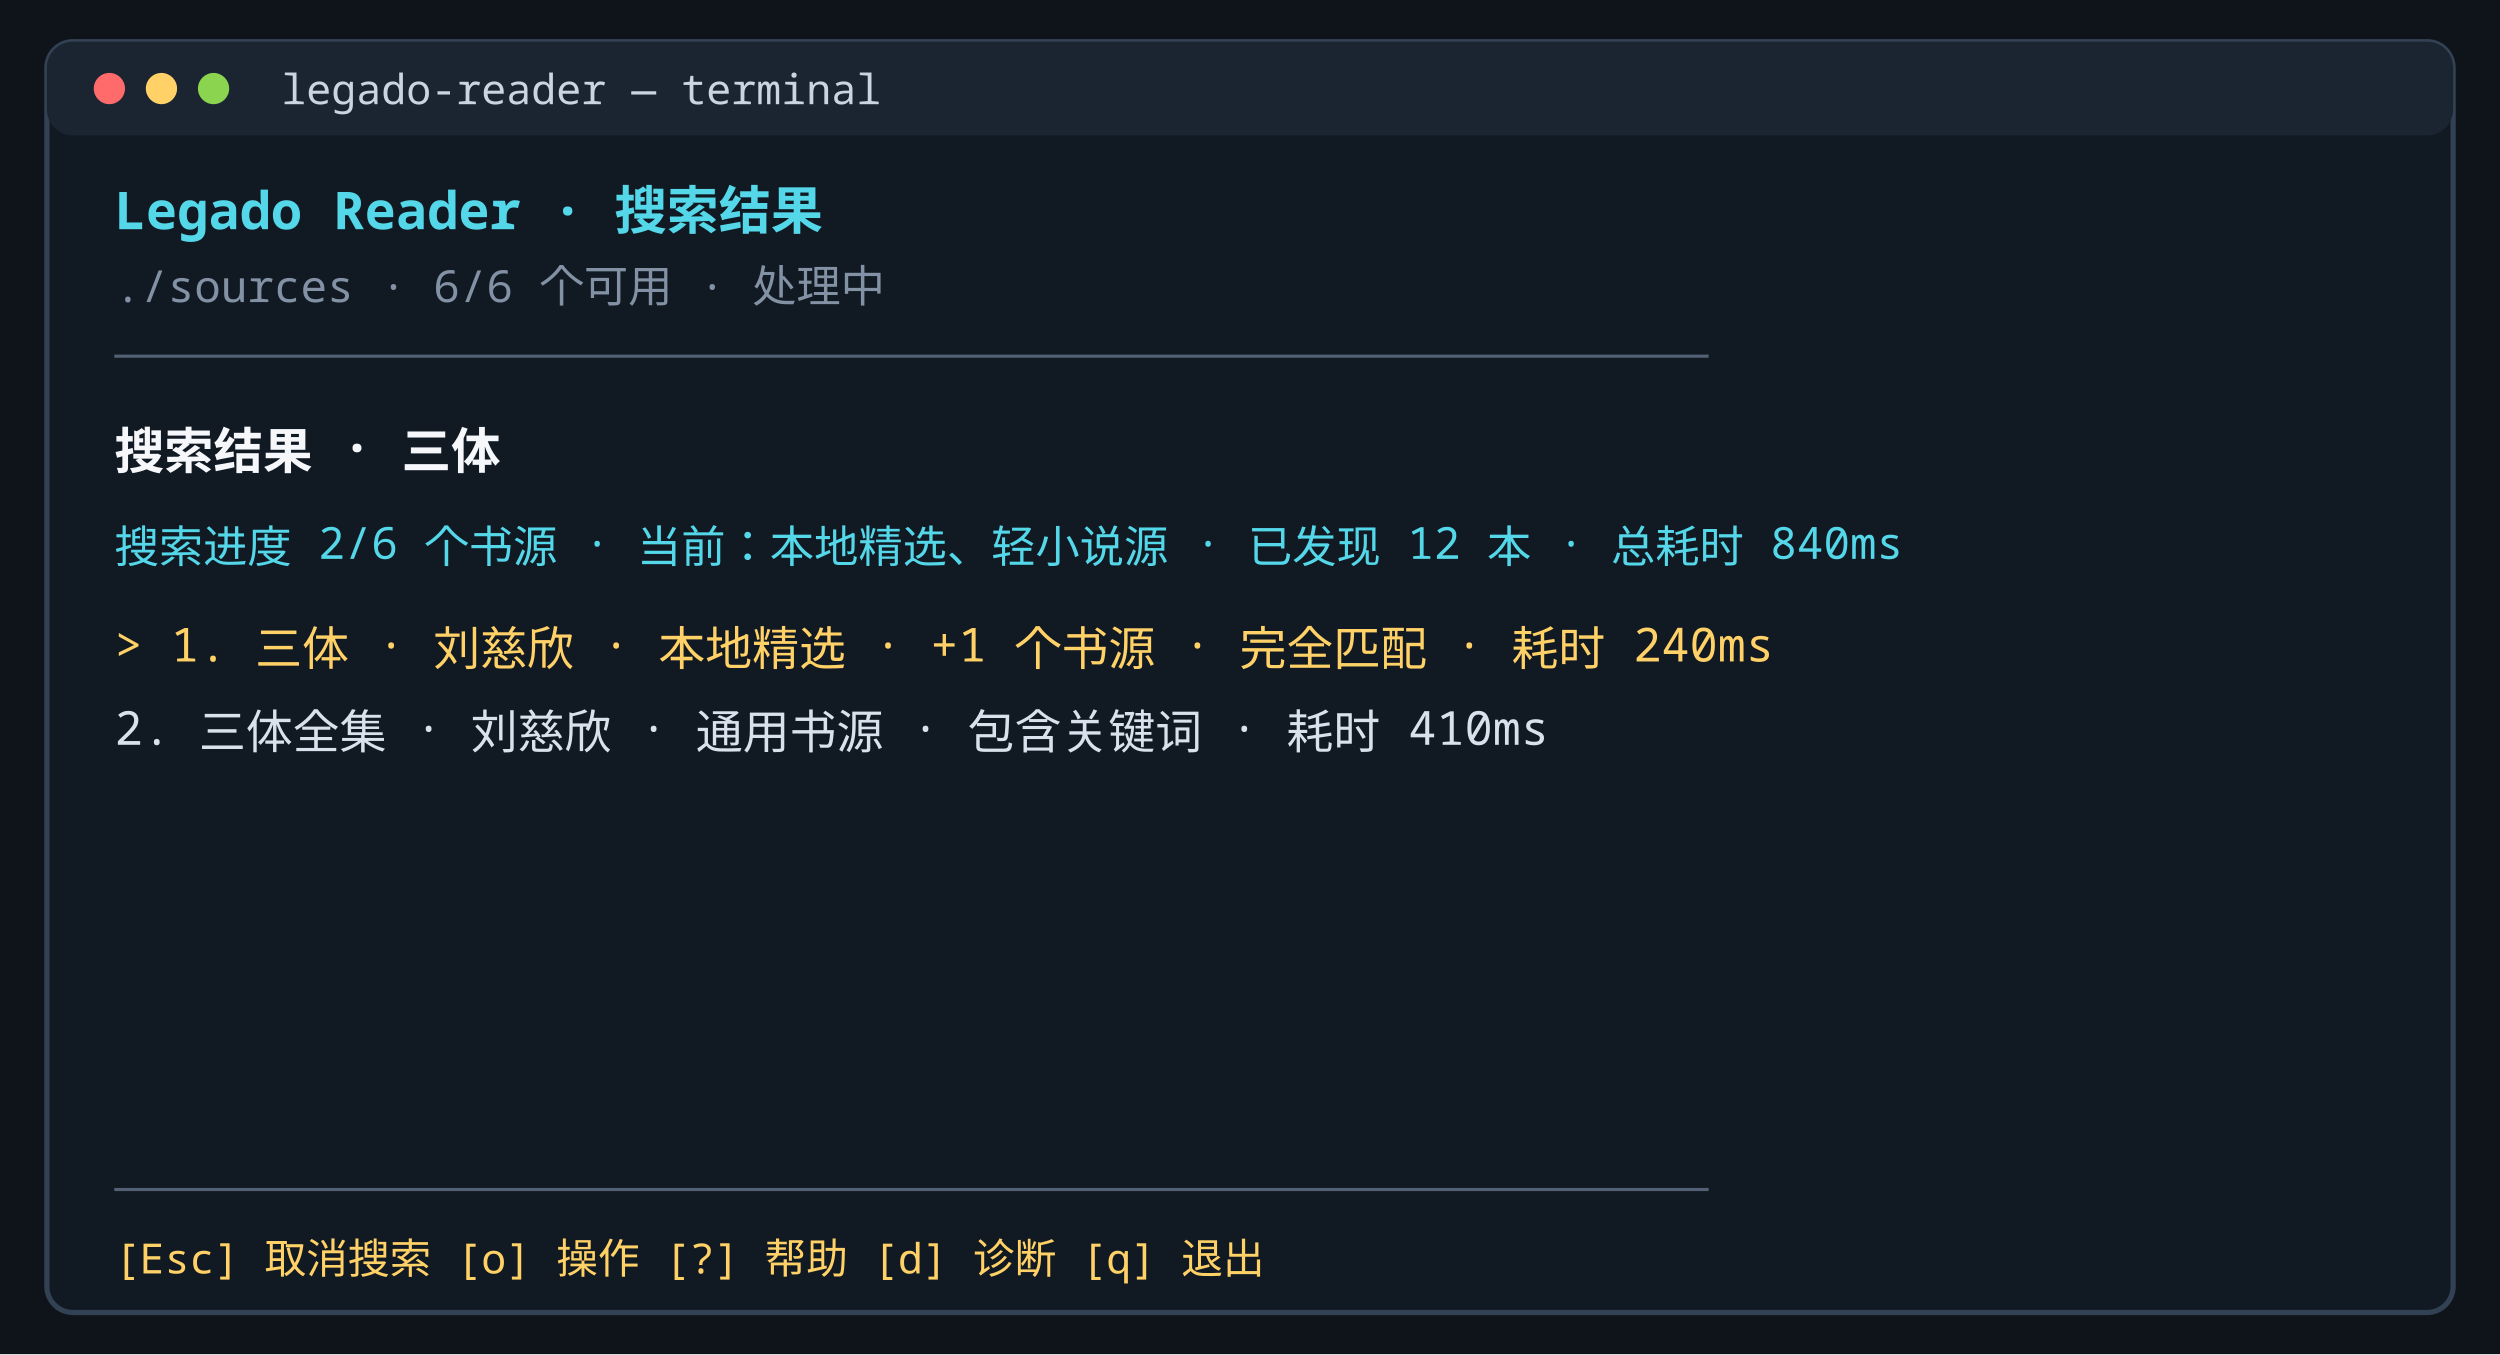
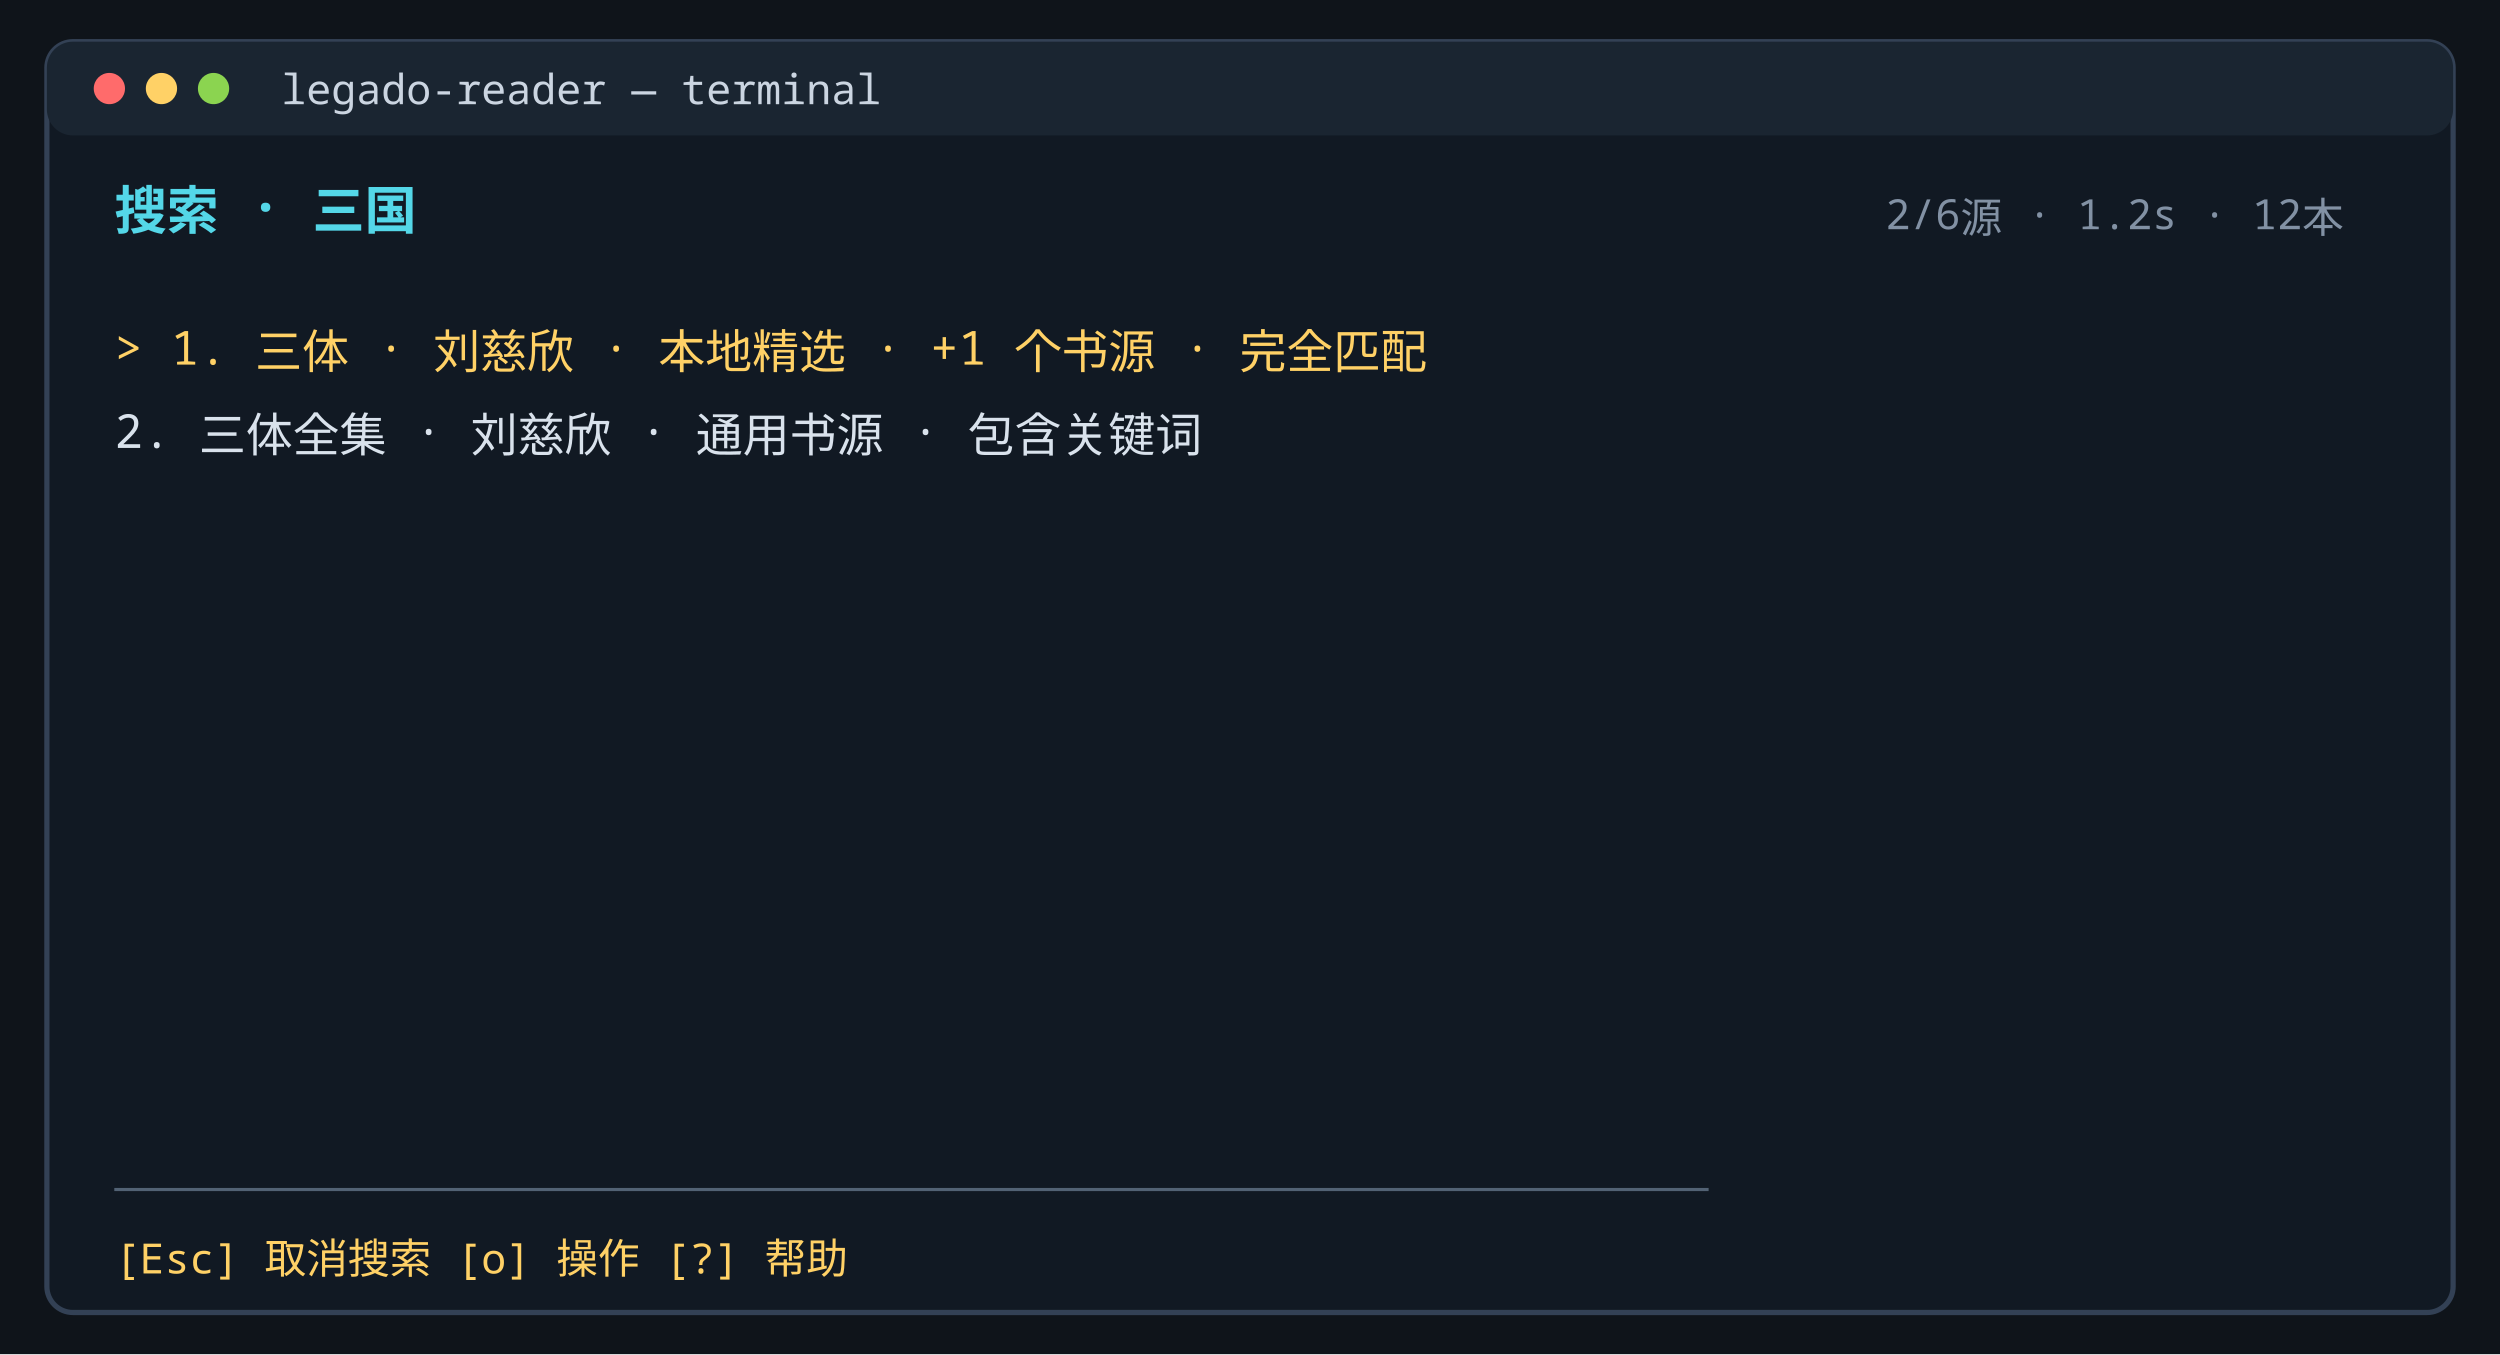
<svg xmlns="http://www.w3.org/2000/svg" width="960" height="520" viewBox="0 0 960 520" role="img" aria-labelledby="title desc">
  <rect width="960" height="520" fill="#0f141a" />
  <rect x="18" y="16" width="924" height="488" rx="10" fill="#111923" stroke="#334155" stroke-width="2" />
  <rect x="18" y="16" width="924" height="36" rx="10" fill="#1a2531" />
  <circle cx="42" cy="34" r="6" fill="#ff6b6b" />
  <circle cx="62" cy="34" r="6" fill="#ffd166" />
  <circle cx="82" cy="34" r="6" fill="#8bd450" />
  <text x="108" y="40" fill="#cbd5e1" font-family="SFMono-Regular,Menlo,Consolas,'Noto Sans Mono',monospace" font-size="16">legado-reader — terminal</text>
-   <text x="44" y="88" fill="#54d7e8" font-family="SFMono-Regular,Menlo,Consolas,'Noto Sans Mono',monospace" font-size="20" font-weight="700">Legado Reader  ·  搜索结果</text>
-   <text x="44" y="116" fill="#8291a4" font-family="SFMono-Regular,Menlo,Consolas,'Noto Sans Mono',monospace" font-size="17">./sources · 6/6 个可用 · 处理中</text>
-   <text x="44" y="143" fill="#526274" font-family="SFMono-Regular,Menlo,Consolas,'Noto Sans Mono',monospace" font-size="17">────────────────────────────────────────────────────────────</text>
-   <text x="44" y="180" fill="#f5f7fa" font-family="SFMono-Regular,Menlo,Consolas,'Noto Sans Mono',monospace" font-size="19" font-weight="700">搜索结果 · 三体</text>
-   <text x="44" y="216" fill="#54d7e8" font-family="SFMono-Regular,Menlo,Consolas,'Noto Sans Mono',monospace" font-size="17">搜索进度 2/6 个书源 · 当前：本地精选、轻小说源 · 已发现 12 本 · 总耗时 840ms</text>
-   <text x="44" y="254" fill="#ffd166" font-family="SFMono-Regular,Menlo,Consolas,'Noto Sans Mono',monospace" font-size="18">&gt; 1. 三体 · 刘慈欣 · 本地精选 · +1 个书源 · 完全匹配 · 耗时 240ms</text>
-   <text x="44" y="286" fill="#d9e2ec" font-family="SFMono-Regular,Menlo,Consolas,'Noto Sans Mono',monospace" font-size="18">  2. 三体全集 · 刘慈欣 · 通用书源 · 包含关键词 · 耗时 410ms</text>
+   <text x="44" y="88" fill="#54d7e8" font-family="SFMono-Regular,Menlo,Consolas,'Noto Sans Mono',monospace" font-size="20" font-weight="700">搜索 · 三国</text>
+   <text x="900" y="88" text-anchor="end" fill="#8291a4" font-family="SFMono-Regular,Menlo,Consolas,'Noto Sans Mono',monospace" font-size="16">2/6源 · 1.2s · 12本</text>
+   <text x="44" y="140" fill="#ffd166" font-family="SFMono-Regular,Menlo,Consolas,'Noto Sans Mono',monospace" font-size="18">&gt; 1. 三体 · 刘慈欣 · 本地精选 · +1 个书源 · 完全匹配</text>
+   <text x="44" y="172" fill="#d9e2ec" font-family="SFMono-Regular,Menlo,Consolas,'Noto Sans Mono',monospace" font-size="18">  2. 三体全集 · 刘慈欣 · 通用书源 · 包含关键词</text>
  <text x="44" y="463" fill="#526274" font-family="SFMono-Regular,Menlo,Consolas,'Noto Sans Mono',monospace" font-size="17">────────────────────────────────────────────────────────────</text>
-   <text x="44" y="489" fill="#ffd166" font-family="SFMono-Regular,Menlo,Consolas,'Noto Sans Mono',monospace" font-size="16">[Esc] 取消搜索  [o] 操作  [?] 帮助  [d] 诊断  [q] 退出</text>
+   <text x="44" y="489" fill="#ffd166" font-family="SFMono-Regular,Menlo,Consolas,'Noto Sans Mono',monospace" font-size="16">[Esc] 取消搜索  [o] 操作  [?] 帮助</text>
</svg>
